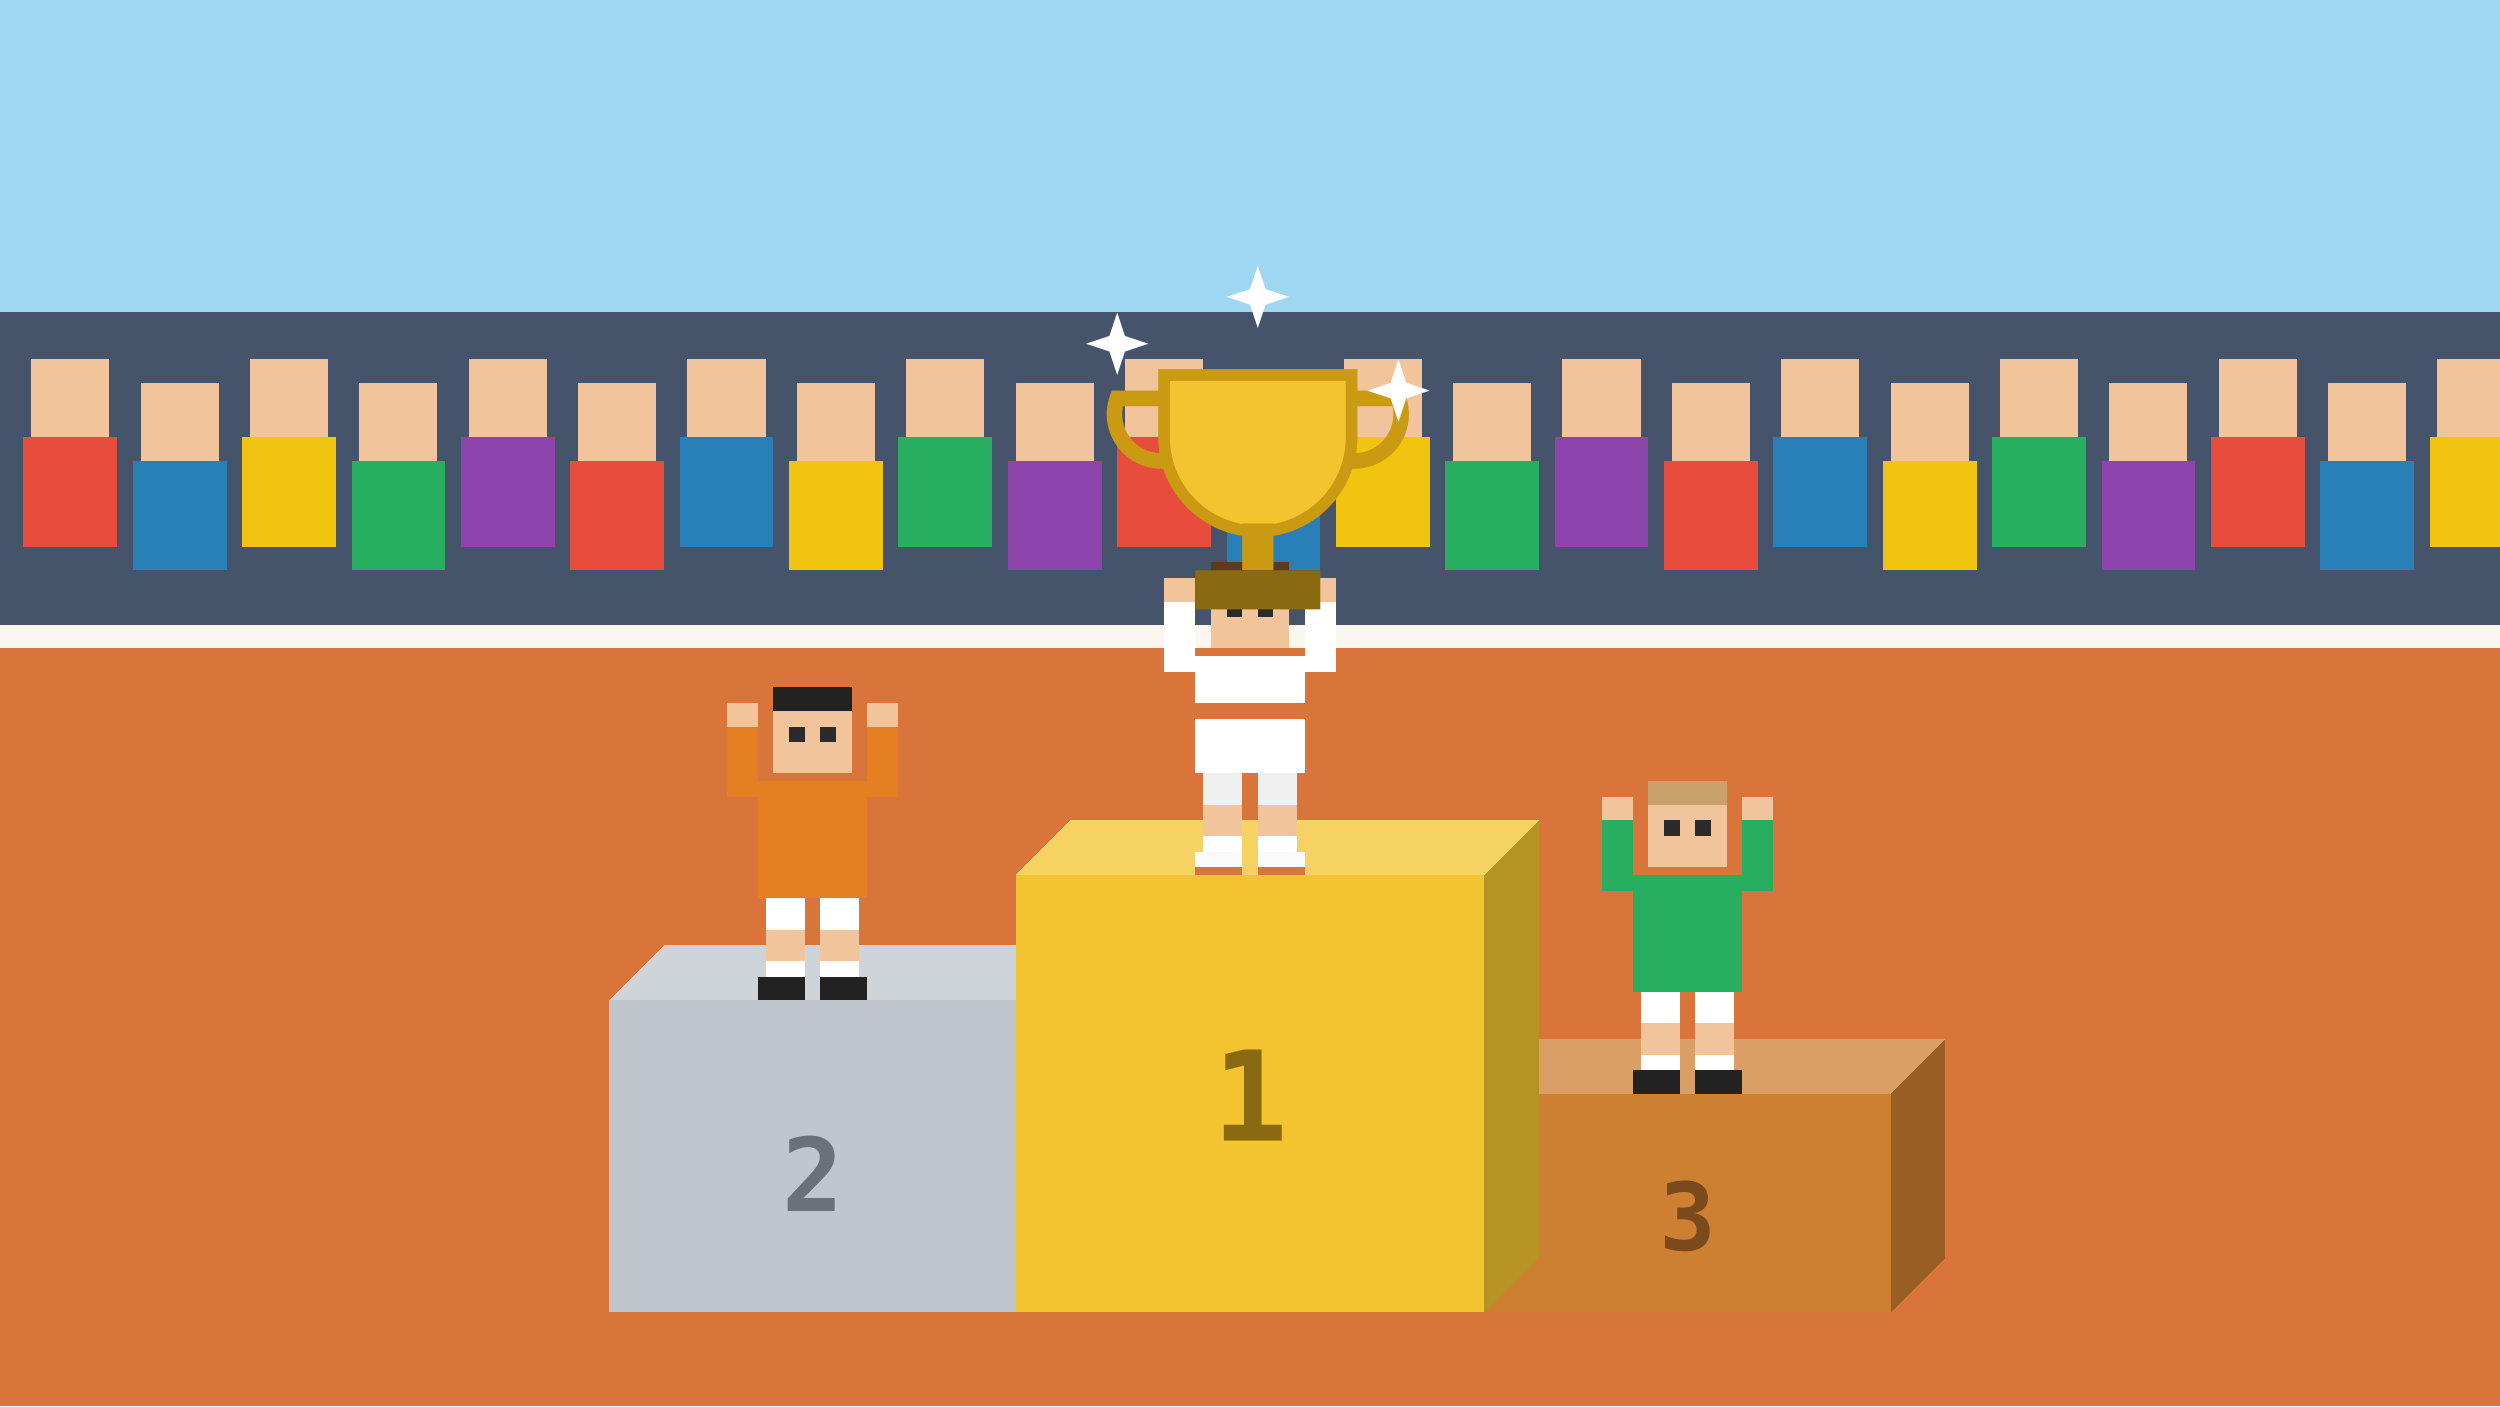
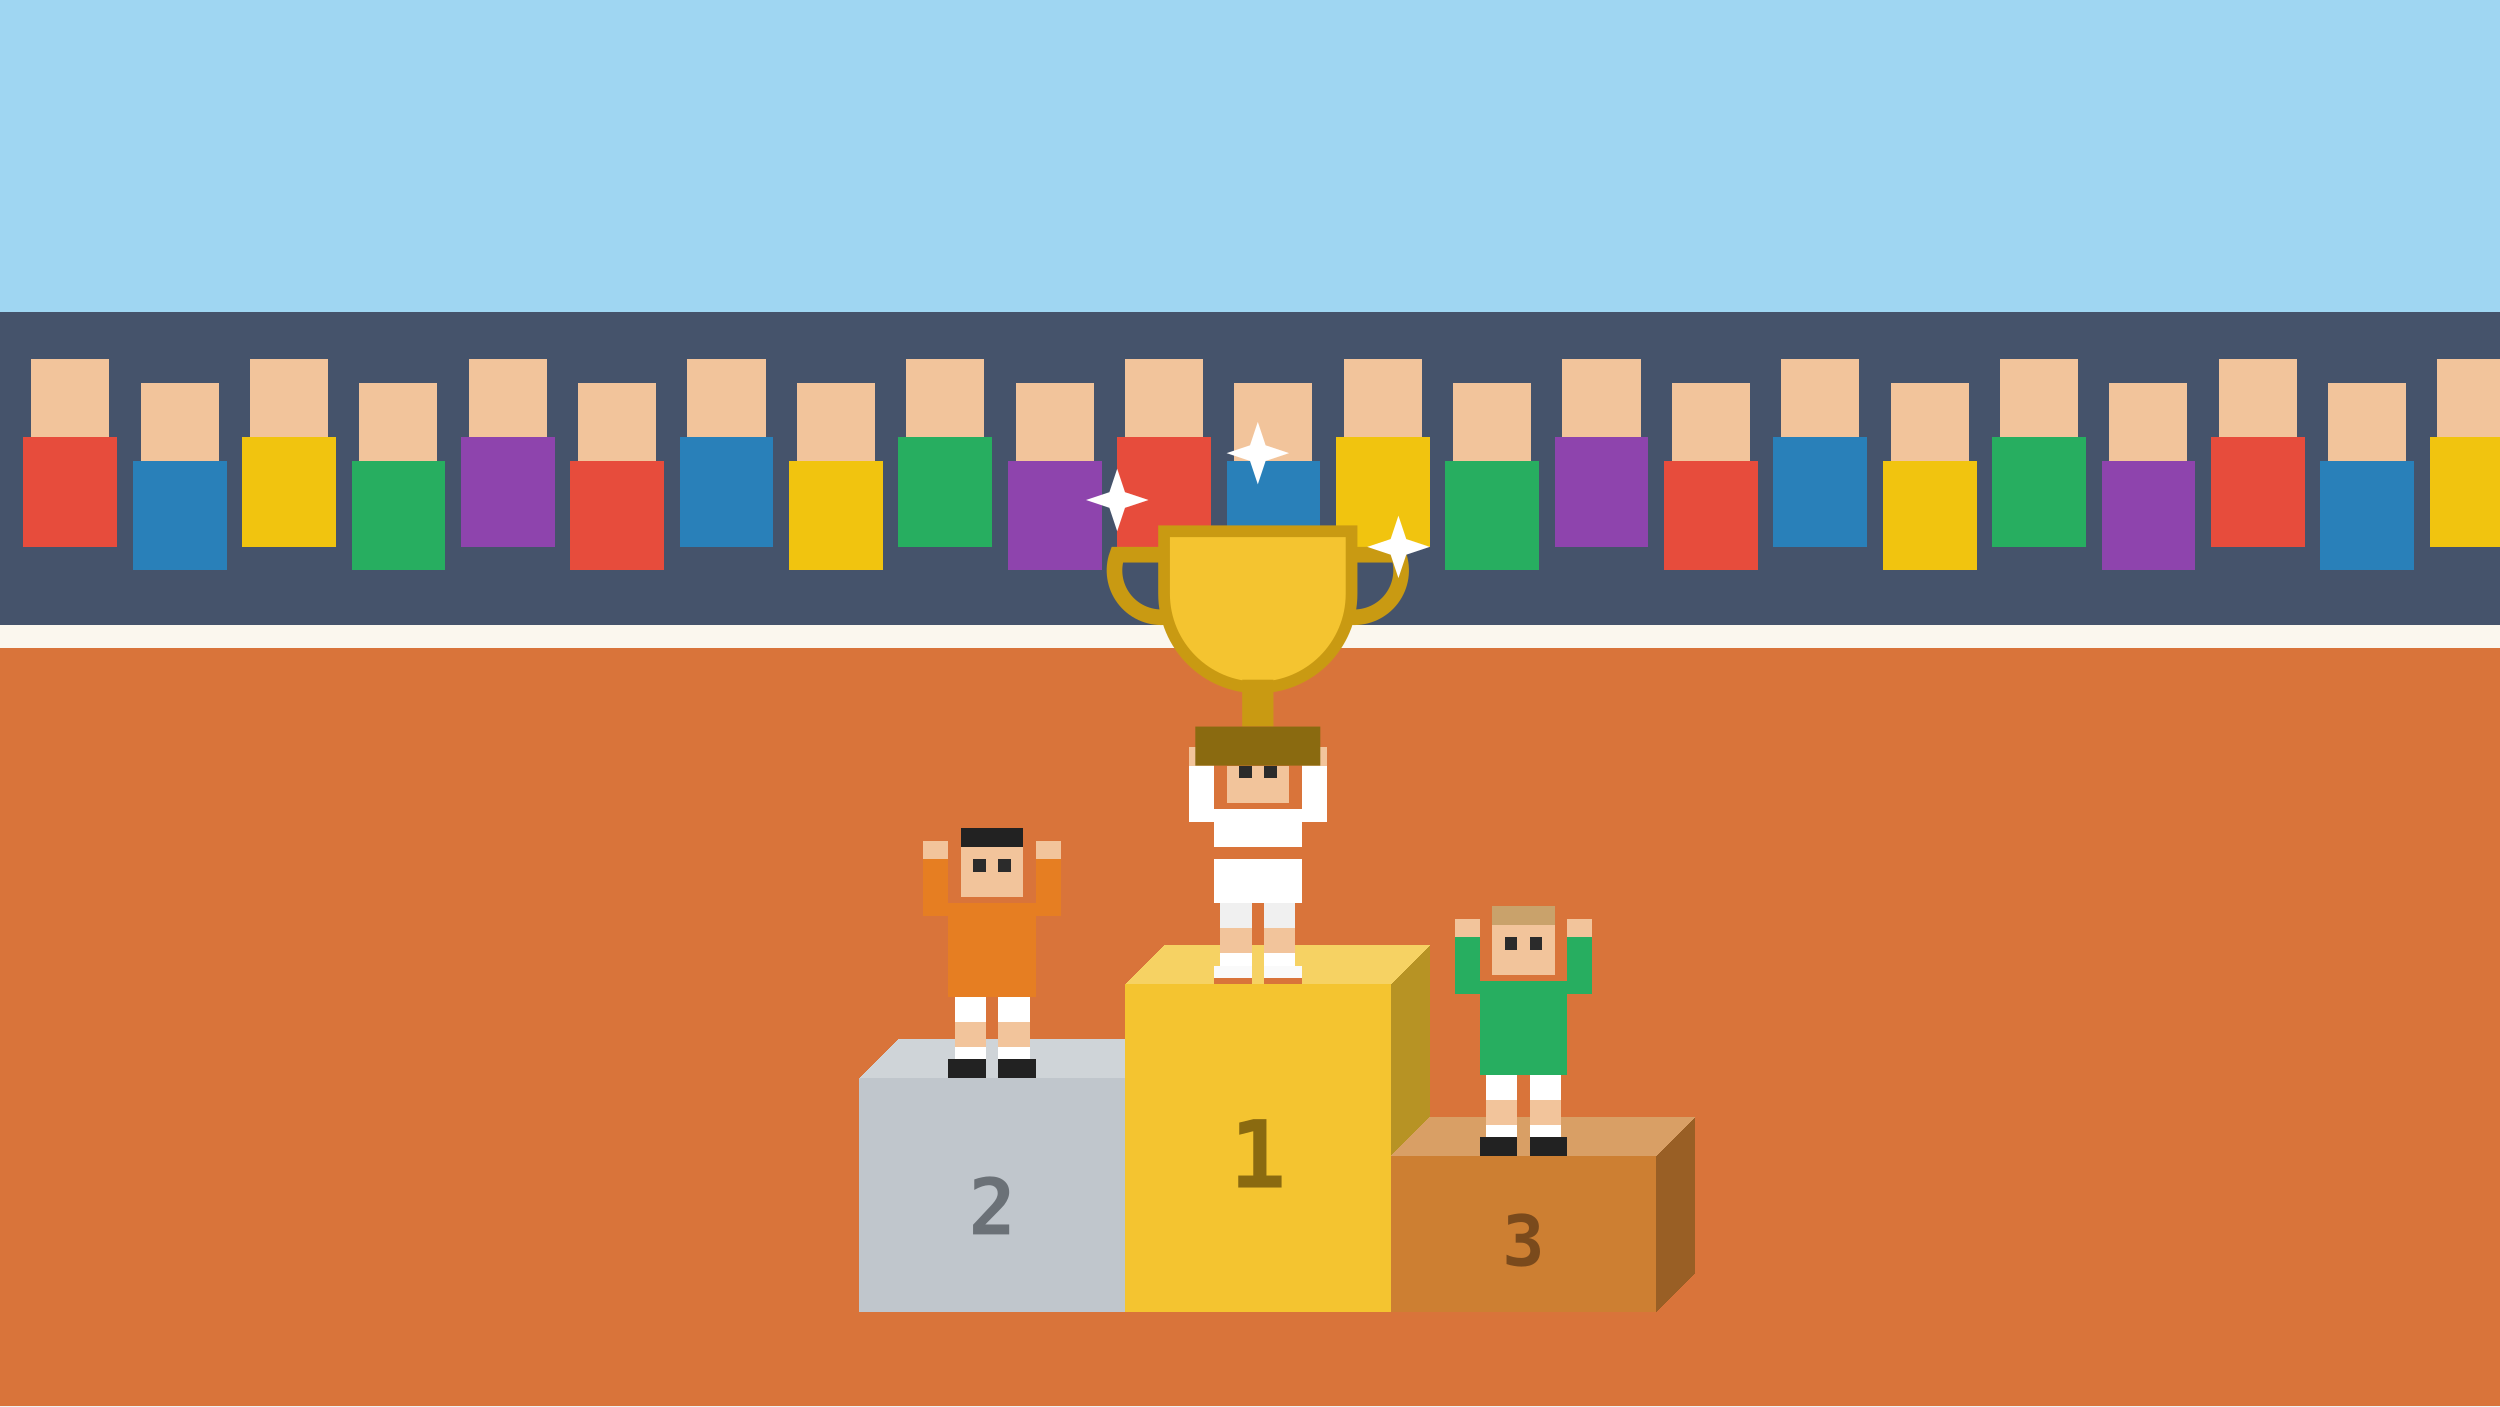
<svg xmlns="http://www.w3.org/2000/svg" viewBox="0 0 320 180" shape-rendering="crispEdges">
  <defs />
  <rect x="0" y="0" width="320" height="180" fill="#9fd6f2" />
  <rect x="0" y="40" width="320" height="40" fill="#45536b" />
  <g>
    <animateTransform attributeName="transform" type="translate" values="0 0;0 -2;0 0" dur="0.90s" begin="0.0s" repeatCount="indefinite" />
    <rect x="4" y="46" width="10" height="10" fill="#f2c49b" />
    <rect x="3" y="56" width="12" height="14" fill="#e74c3c" />
  </g>
  <g>
    <animateTransform attributeName="transform" type="translate" values="0 0;0 -2;0 0" dur="1.05s" begin="0.2s" repeatCount="indefinite" />
    <rect x="18" y="49" width="10" height="10" fill="#f2c49b" />
    <rect x="17" y="59" width="12" height="14" fill="#2980b9" />
  </g>
  <g>
    <animateTransform attributeName="transform" type="translate" values="0 0;0 -2;0 0" dur="1.20s" begin="0.4s" repeatCount="indefinite" />
    <rect x="32" y="46" width="10" height="10" fill="#f2c49b" />
    <rect x="31" y="56" width="12" height="14" fill="#f1c40f" />
  </g>
  <g>
    <animateTransform attributeName="transform" type="translate" values="0 0;0 -2;0 0" dur="1.35s" begin="0.6s" repeatCount="indefinite" />
    <rect x="46" y="49" width="10" height="10" fill="#f2c49b" />
    <rect x="45" y="59" width="12" height="14" fill="#27ae60" />
  </g>
  <g>
    <animateTransform attributeName="transform" type="translate" values="0 0;0 -2;0 0" dur="0.90s" begin="0.8s" repeatCount="indefinite" />
    <rect x="60" y="46" width="10" height="10" fill="#f2c49b" />
    <rect x="59" y="56" width="12" height="14" fill="#8e44ad" />
  </g>
  <g>
    <animateTransform attributeName="transform" type="translate" values="0 0;0 -2;0 0" dur="1.05s" begin="0.0s" repeatCount="indefinite" />
    <rect x="74" y="49" width="10" height="10" fill="#f2c49b" />
    <rect x="73" y="59" width="12" height="14" fill="#e74c3c" />
  </g>
  <g>
    <animateTransform attributeName="transform" type="translate" values="0 0;0 -2;0 0" dur="1.20s" begin="0.2s" repeatCount="indefinite" />
    <rect x="88" y="46" width="10" height="10" fill="#f2c49b" />
    <rect x="87" y="56" width="12" height="14" fill="#2980b9" />
  </g>
  <g>
    <animateTransform attributeName="transform" type="translate" values="0 0;0 -2;0 0" dur="1.35s" begin="0.4s" repeatCount="indefinite" />
    <rect x="102" y="49" width="10" height="10" fill="#f2c49b" />
    <rect x="101" y="59" width="12" height="14" fill="#f1c40f" />
  </g>
  <g>
    <animateTransform attributeName="transform" type="translate" values="0 0;0 -2;0 0" dur="0.90s" begin="0.6s" repeatCount="indefinite" />
    <rect x="116" y="46" width="10" height="10" fill="#f2c49b" />
    <rect x="115" y="56" width="12" height="14" fill="#27ae60" />
  </g>
  <g>
    <animateTransform attributeName="transform" type="translate" values="0 0;0 -2;0 0" dur="1.05s" begin="0.8s" repeatCount="indefinite" />
    <rect x="130" y="49" width="10" height="10" fill="#f2c49b" />
    <rect x="129" y="59" width="12" height="14" fill="#8e44ad" />
  </g>
  <g>
    <animateTransform attributeName="transform" type="translate" values="0 0;0 -2;0 0" dur="1.20s" begin="0.0s" repeatCount="indefinite" />
    <rect x="144" y="46" width="10" height="10" fill="#f2c49b" />
    <rect x="143" y="56" width="12" height="14" fill="#e74c3c" />
  </g>
  <g>
    <animateTransform attributeName="transform" type="translate" values="0 0;0 -2;0 0" dur="1.35s" begin="0.2s" repeatCount="indefinite" />
    <rect x="158" y="49" width="10" height="10" fill="#f2c49b" />
    <rect x="157" y="59" width="12" height="14" fill="#2980b9" />
  </g>
  <g>
    <animateTransform attributeName="transform" type="translate" values="0 0;0 -2;0 0" dur="0.90s" begin="0.4s" repeatCount="indefinite" />
    <rect x="172" y="46" width="10" height="10" fill="#f2c49b" />
    <rect x="171" y="56" width="12" height="14" fill="#f1c40f" />
  </g>
  <g>
    <animateTransform attributeName="transform" type="translate" values="0 0;0 -2;0 0" dur="1.05s" begin="0.6s" repeatCount="indefinite" />
    <rect x="186" y="49" width="10" height="10" fill="#f2c49b" />
    <rect x="185" y="59" width="12" height="14" fill="#27ae60" />
  </g>
  <g>
    <animateTransform attributeName="transform" type="translate" values="0 0;0 -2;0 0" dur="1.20s" begin="0.8s" repeatCount="indefinite" />
    <rect x="200" y="46" width="10" height="10" fill="#f2c49b" />
    <rect x="199" y="56" width="12" height="14" fill="#8e44ad" />
  </g>
  <g>
    <animateTransform attributeName="transform" type="translate" values="0 0;0 -2;0 0" dur="1.35s" begin="0.0s" repeatCount="indefinite" />
    <rect x="214" y="49" width="10" height="10" fill="#f2c49b" />
    <rect x="213" y="59" width="12" height="14" fill="#e74c3c" />
  </g>
  <g>
    <animateTransform attributeName="transform" type="translate" values="0 0;0 -2;0 0" dur="0.90s" begin="0.2s" repeatCount="indefinite" />
    <rect x="228" y="46" width="10" height="10" fill="#f2c49b" />
    <rect x="227" y="56" width="12" height="14" fill="#2980b9" />
  </g>
  <g>
    <animateTransform attributeName="transform" type="translate" values="0 0;0 -2;0 0" dur="1.05s" begin="0.4s" repeatCount="indefinite" />
    <rect x="242" y="49" width="10" height="10" fill="#f2c49b" />
    <rect x="241" y="59" width="12" height="14" fill="#f1c40f" />
  </g>
  <g>
    <animateTransform attributeName="transform" type="translate" values="0 0;0 -2;0 0" dur="1.20s" begin="0.6s" repeatCount="indefinite" />
    <rect x="256" y="46" width="10" height="10" fill="#f2c49b" />
    <rect x="255" y="56" width="12" height="14" fill="#27ae60" />
  </g>
  <g>
    <animateTransform attributeName="transform" type="translate" values="0 0;0 -2;0 0" dur="1.35s" begin="0.8s" repeatCount="indefinite" />
    <rect x="270" y="49" width="10" height="10" fill="#f2c49b" />
    <rect x="269" y="59" width="12" height="14" fill="#8e44ad" />
  </g>
  <g>
    <animateTransform attributeName="transform" type="translate" values="0 0;0 -2;0 0" dur="0.90s" begin="0.0s" repeatCount="indefinite" />
    <rect x="284" y="46" width="10" height="10" fill="#f2c49b" />
    <rect x="283" y="56" width="12" height="14" fill="#e74c3c" />
  </g>
  <g>
    <animateTransform attributeName="transform" type="translate" values="0 0;0 -2;0 0" dur="1.05s" begin="0.2s" repeatCount="indefinite" />
    <rect x="298" y="49" width="10" height="10" fill="#f2c49b" />
    <rect x="297" y="59" width="12" height="14" fill="#2980b9" />
  </g>
  <g>
    <animateTransform attributeName="transform" type="translate" values="0 0;0 -2;0 0" dur="1.20s" begin="0.4s" repeatCount="indefinite" />
    <rect x="312" y="46" width="10" height="10" fill="#f2c49b" />
    <rect x="311" y="56" width="12" height="14" fill="#f1c40f" />
  </g>
  <rect x="0" y="80" width="320" height="100" fill="#d9743a" />
  <rect x="0" y="80" width="320" height="3" fill="#fbf7ee" />
-   <polygon points="78,128 85,121 137,121 130,128" fill="#cfd4d8" />
-   <polygon points="130,128 137,121 137,161 130,168" fill="#909499" />
-   <rect x="78" y="128" width="52" height="40" fill="#c0c6cc" />
-   <polygon points="190,140 197,133 249,133 242,140" fill="#d99f65" />
-   <polygon points="242,140 249,133 249,161 242,168" fill="#995f25" />
-   <rect x="190" y="140" width="52" height="28" fill="#cd7f32" />
-   <polygon points="130,112 137,105 197,105 190,112" fill="#f6d263" />
-   <polygon points="190,112 197,105 197,161 190,168" fill="#b79324" />
-   <rect x="130" y="112" width="60" height="56" fill="#f4c430" />
-   <text x="160" y="146" font-family="monospace" font-size="16" font-weight="bold" text-anchor="middle" fill="#8a6a10">1</text>
-   <text x="104" y="155" font-family="monospace" font-size="13" font-weight="bold" text-anchor="middle" fill="#6b7177">2</text>
-   <text x="216" y="160" font-family="monospace" font-size="12" font-weight="bold" text-anchor="middle" fill="#7a4a1c">3</text>
+   <polygon points="110,138 115,133 149,133 144,138" fill="#cfd4d8" />
+   <polygon points="144,138 149,133 149,163 144,168" fill="#909499" />
+   <rect x="110" y="138" width="34" height="30" fill="#c0c6cc" />
+   <polygon points="144,126 149,121 183,121 178,126" fill="#f6d263" />
+   <polygon points="178,126 183,121 183,163 178,168" fill="#b79324" />
+   <rect x="144" y="126" width="34" height="42" fill="#f4c430" />
+   <polygon points="178,148 183,143 217,143 212,148" fill="#d99f65" />
+   <polygon points="212,148 217,143 217,163 212,168" fill="#995f25" />
+   <rect x="178" y="148" width="34" height="20" fill="#cd7f32" />
+   <text x="161" y="152" font-family="monospace" font-size="12" font-weight="bold" text-anchor="middle" fill="#8a6a10">1</text>
+   <text x="127" y="158" font-family="monospace" font-size="10" font-weight="bold" text-anchor="middle" fill="#6b7177">2</text>
+   <text x="195" y="162" font-family="monospace" font-size="9" font-weight="bold" text-anchor="middle" fill="#7a4a1c">3</text>
  <g>
    <animateTransform attributeName="transform" type="translate" values="0 0; 0 -2; 0 0" dur="0.5s" repeatCount="indefinite" />
    <g>
-       <animateTransform attributeName="transform" type="translate" values="0 0;0 -1.00;0 0" keyTimes="0;0.5;1" calcMode="spline" keySplines="0.4 0 0.6 1;0.4 0 0.6 1" dur="2.2s" begin="0.4s" repeatCount="indefinite" />
-       <rect x="98.0" y="114.0" width="5.0" height="5.0" fill="#ffffff" />
-       <rect x="105.0" y="114.0" width="5.0" height="5.0" fill="#ffffff" />
-       <rect x="98.0" y="119.0" width="5.0" height="4.0" fill="#f2c49b" />
-       <rect x="105.0" y="119.0" width="5.0" height="4.0" fill="#f2c49b" />
-       <rect x="98.0" y="123.0" width="5.0" height="2.0" fill="#ffffff" />
-       <rect x="105.0" y="123.0" width="5.0" height="2.0" fill="#ffffff" />
-       <rect x="97.0" y="125.0" width="6.0" height="3.0" fill="#222222" />
-       <rect x="105.0" y="125.0" width="6.0" height="3.0" fill="#222222" />
-       <rect x="97.0" y="100.0" width="14.0" height="15.0" fill="#e67e22" />
-       <rect x="99.0" y="88.0" width="10.0" height="11.0" fill="#f2c49b" />
-       <rect x="99.0" y="88.0" width="10.0" height="3.0" fill="#222222" />
-       <rect x="101.0" y="93.0" width="2.0" height="2.0" fill="#2b2b2b" />
-       <rect x="105.0" y="93.0" width="2.0" height="2.0" fill="#2b2b2b" />
-       <rect x="93.0" y="92.0" width="4.0" height="10.0" fill="#e67e22" />
-       <rect x="111.0" y="92.0" width="4.0" height="10.0" fill="#e67e22" />
-       <rect x="93.0" y="90.0" width="4.0" height="3.0" fill="#f2c49b" />
-       <rect x="111.0" y="90.0" width="4.0" height="3.0" fill="#f2c49b" />
+       <animateTransform attributeName="transform" type="translate" values="0 0;0 -0.80;0 0" keyTimes="0;0.5;1" calcMode="spline" keySplines="0.4 0 0.6 1;0.4 0 0.6 1" dur="2.2s" begin="0.0s" repeatCount="indefinite" />
+       <rect x="122.2" y="126.8" width="4.0" height="4.0" fill="#ffffff" />
+       <rect x="127.8" y="126.8" width="4.0" height="4.0" fill="#ffffff" />
+       <rect x="122.2" y="130.8" width="4.0" height="3.2" fill="#f2c49b" />
+       <rect x="127.8" y="130.8" width="4.0" height="3.2" fill="#f2c49b" />
+       <rect x="122.2" y="134.0" width="4.0" height="1.6" fill="#ffffff" />
+       <rect x="127.8" y="134.0" width="4.0" height="1.6" fill="#ffffff" />
+       <rect x="121.4" y="135.6" width="4.8" height="2.4" fill="#222222" />
+       <rect x="127.8" y="135.6" width="4.8" height="2.4" fill="#222222" />
+       <rect x="121.4" y="115.6" width="11.2" height="12.0" fill="#e67e22" />
+       <rect x="123.0" y="106.0" width="8.0" height="8.8" fill="#f2c49b" />
+       <rect x="123.0" y="106.0" width="8.0" height="2.4" fill="#222222" />
+       <rect x="124.6" y="110.0" width="1.6" height="1.6" fill="#2b2b2b" />
+       <rect x="127.8" y="110.0" width="1.6" height="1.6" fill="#2b2b2b" />
+       <rect x="118.2" y="109.2" width="3.2" height="8.0" fill="#e67e22" />
+       <rect x="132.6" y="109.2" width="3.2" height="8.0" fill="#e67e22" />
+       <rect x="118.2" y="107.6" width="3.2" height="2.4" fill="#f2c49b" />
+       <rect x="132.6" y="107.6" width="3.2" height="2.4" fill="#f2c49b" />
      <g opacity="0">
-         <animate attributeName="opacity" values="0;0;1;0" keyTimes="0;0.92;0.96;1" dur="5.65s" begin="2.1s" repeatCount="indefinite" />
-         <rect x="101.0" y="93.0" width="2.0" height="2.0" fill="#f2c49b" />
-         <rect x="105.0" y="93.0" width="2.0" height="2.0" fill="#f2c49b" />
+         <animate attributeName="opacity" values="0;0;1;0" keyTimes="0;0.92;0.96;1" dur="5.65s" begin="1.4s" repeatCount="indefinite" />
+         <rect x="124.6" y="110.0" width="1.6" height="1.6" fill="#f2c49b" />
+         <rect x="127.8" y="110.0" width="1.6" height="1.6" fill="#f2c49b" />
      </g>
    </g>
  </g>
  <g>
    <animateTransform attributeName="transform" type="translate" values="0 0; 0 -2; 0 0" dur="0.5s" repeatCount="indefinite" />
    <g>
-       <animateTransform attributeName="transform" type="translate" values="0 0;0 -1.00;0 0" keyTimes="0;0.5;1" calcMode="spline" keySplines="0.4 0 0.6 1;0.4 0 0.6 1" dur="2.2s" begin="0.8s" repeatCount="indefinite" />
-       <rect x="210.0" y="126.0" width="5.0" height="5.0" fill="#ffffff" />
-       <rect x="217.0" y="126.0" width="5.0" height="5.0" fill="#ffffff" />
-       <rect x="210.0" y="131.0" width="5.0" height="4.0" fill="#f2c49b" />
-       <rect x="217.0" y="131.0" width="5.0" height="4.0" fill="#f2c49b" />
-       <rect x="210.0" y="135.0" width="5.0" height="2.0" fill="#ffffff" />
-       <rect x="217.0" y="135.0" width="5.0" height="2.0" fill="#ffffff" />
-       <rect x="209.0" y="137.0" width="6.0" height="3.0" fill="#222222" />
-       <rect x="217.0" y="137.0" width="6.0" height="3.0" fill="#222222" />
-       <rect x="209.0" y="112.0" width="14.0" height="15.0" fill="#27ae60" />
-       <rect x="211.0" y="100.0" width="10.0" height="11.0" fill="#f2c49b" />
-       <rect x="211.0" y="100.0" width="10.0" height="3.0" fill="#c9a26b" />
-       <rect x="213.0" y="105.0" width="2.0" height="2.0" fill="#2b2b2b" />
-       <rect x="217.0" y="105.0" width="2.0" height="2.0" fill="#2b2b2b" />
-       <rect x="205.0" y="104.0" width="4.0" height="10.0" fill="#27ae60" />
-       <rect x="223.0" y="104.0" width="4.0" height="10.0" fill="#27ae60" />
-       <rect x="205.0" y="102.0" width="4.0" height="3.0" fill="#f2c49b" />
-       <rect x="223.0" y="102.0" width="4.0" height="3.0" fill="#f2c49b" />
+       <animateTransform attributeName="transform" type="translate" values="0 0;0 -0.80;0 0" keyTimes="0;0.5;1" calcMode="spline" keySplines="0.4 0 0.6 1;0.4 0 0.6 1" dur="1.8s" begin="0.8s" repeatCount="indefinite" />
+       <rect x="190.2" y="136.8" width="4.0" height="4.0" fill="#ffffff" />
+       <rect x="195.8" y="136.8" width="4.0" height="4.0" fill="#ffffff" />
+       <rect x="190.2" y="140.8" width="4.0" height="3.2" fill="#f2c49b" />
+       <rect x="195.8" y="140.8" width="4.0" height="3.2" fill="#f2c49b" />
+       <rect x="190.2" y="144.0" width="4.0" height="1.6" fill="#ffffff" />
+       <rect x="195.8" y="144.0" width="4.0" height="1.6" fill="#ffffff" />
+       <rect x="189.4" y="145.6" width="4.8" height="2.4" fill="#222222" />
+       <rect x="195.8" y="145.6" width="4.8" height="2.4" fill="#222222" />
+       <rect x="189.4" y="125.6" width="11.2" height="12.0" fill="#27ae60" />
+       <rect x="191.0" y="116.0" width="8.0" height="8.8" fill="#f2c49b" />
+       <rect x="191.0" y="116.0" width="8.0" height="2.4" fill="#c9a26b" />
+       <rect x="192.6" y="120.0" width="1.6" height="1.6" fill="#2b2b2b" />
+       <rect x="195.8" y="120.0" width="1.6" height="1.6" fill="#2b2b2b" />
+       <rect x="186.2" y="119.2" width="3.2" height="8.0" fill="#27ae60" />
+       <rect x="200.6" y="119.2" width="3.2" height="8.0" fill="#27ae60" />
+       <rect x="186.2" y="117.6" width="3.2" height="2.4" fill="#f2c49b" />
+       <rect x="200.6" y="117.6" width="3.2" height="2.4" fill="#f2c49b" />
      <g opacity="0">
-         <animate attributeName="opacity" values="0;0;1;0" keyTimes="0;0.92;0.96;1" dur="6.10s" begin="2.1s" repeatCount="indefinite" />
-         <rect x="213.0" y="105.0" width="2.0" height="2.0" fill="#f2c49b" />
-         <rect x="217.0" y="105.0" width="2.0" height="2.0" fill="#f2c49b" />
+         <animate attributeName="opacity" values="0;0;1;0" keyTimes="0;0.92;0.96;1" dur="3.40s" begin="2.1s" repeatCount="indefinite" />
+         <rect x="192.6" y="120.0" width="1.6" height="1.6" fill="#f2c49b" />
+         <rect x="195.8" y="120.0" width="1.6" height="1.6" fill="#f2c49b" />
      </g>
    </g>
  </g>
  <g>
-     <animateTransform attributeName="transform" type="translate" values="0 0;0 -1.00;0 0" keyTimes="0;0.5;1" calcMode="spline" keySplines="0.4 0 0.6 1;0.4 0 0.6 1" dur="2.2s" begin="0.0s" repeatCount="indefinite" />
-     <rect x="154.0" y="98.0" width="5.0" height="5.0" fill="#f0f0f0" />
-     <rect x="161.0" y="98.0" width="5.0" height="5.0" fill="#f0f0f0" />
-     <rect x="154.0" y="103.0" width="5.0" height="4.0" fill="#f2c49b" />
-     <rect x="161.0" y="103.0" width="5.0" height="4.0" fill="#f2c49b" />
-     <rect x="154.0" y="107.0" width="5.0" height="2.0" fill="#ffffff" />
-     <rect x="161.0" y="107.0" width="5.0" height="2.0" fill="#ffffff" />
-     <rect x="153.0" y="109.0" width="6.0" height="3.0" fill="#fafafa" />
-     <rect x="161.0" y="109.0" width="6.0" height="3.0" fill="#fafafa" />
-     <rect x="153.0" y="84.0" width="14.0" height="15.0" fill="#ffffff" />
-     <rect x="155.0" y="72.0" width="10.0" height="11.0" fill="#f2c49b" />
-     <rect x="155.0" y="72.0" width="10.0" height="3.0" fill="#5b3a22" />
-     <rect x="157.0" y="77.0" width="2.0" height="2.0" fill="#2b2b2b" />
-     <rect x="161.0" y="77.0" width="2.0" height="2.0" fill="#2b2b2b" />
-     <rect x="149.0" y="76.0" width="4.0" height="10.0" fill="#ffffff" />
-     <rect x="167.0" y="76.0" width="4.0" height="10.0" fill="#ffffff" />
-     <rect x="149.0" y="74.0" width="4.0" height="3.0" fill="#f2c49b" />
-     <rect x="167.0" y="74.0" width="4.0" height="3.0" fill="#f2c49b" />
-     <rect x="155.0" y="75.0" width="10.0" height="2.0" fill="#d9743a" />
-     <rect x="153.0" y="90.0" width="14.0" height="2.0" fill="#d9743a" />
-     <rect x="153.0" y="111.0" width="6.0" height="1.0" fill="#d9743a" />
-     <rect x="161.0" y="111.0" width="6.0" height="1.0" fill="#d9743a" />
+     <animateTransform attributeName="transform" type="translate" values="0 0;0 -0.80;0 0" keyTimes="0;0.5;1" calcMode="spline" keySplines="0.4 0 0.6 1;0.4 0 0.6 1" dur="1.8s" begin="0.4s" repeatCount="indefinite" />
+     <rect x="156.2" y="114.8" width="4.0" height="4.0" fill="#f0f0f0" />
+     <rect x="161.8" y="114.8" width="4.0" height="4.0" fill="#f0f0f0" />
+     <rect x="156.2" y="118.8" width="4.0" height="3.2" fill="#f2c49b" />
+     <rect x="161.8" y="118.8" width="4.0" height="3.2" fill="#f2c49b" />
+     <rect x="156.2" y="122.0" width="4.0" height="1.6" fill="#ffffff" />
+     <rect x="161.8" y="122.0" width="4.0" height="1.6" fill="#ffffff" />
+     <rect x="155.4" y="123.6" width="4.8" height="2.4" fill="#fafafa" />
+     <rect x="161.8" y="123.6" width="4.8" height="2.4" fill="#fafafa" />
+     <rect x="155.4" y="103.6" width="11.2" height="12.0" fill="#ffffff" />
+     <rect x="157.0" y="94.0" width="8.0" height="8.8" fill="#f2c49b" />
+     <rect x="157.0" y="94.0" width="8.0" height="2.4" fill="#5b3a22" />
+     <rect x="158.6" y="98.0" width="1.6" height="1.6" fill="#2b2b2b" />
+     <rect x="161.8" y="98.0" width="1.6" height="1.6" fill="#2b2b2b" />
+     <rect x="152.2" y="97.2" width="3.2" height="8.0" fill="#ffffff" />
+     <rect x="166.6" y="97.2" width="3.2" height="8.0" fill="#ffffff" />
+     <rect x="152.2" y="95.6" width="3.2" height="2.4" fill="#f2c49b" />
+     <rect x="166.6" y="95.6" width="3.2" height="2.4" fill="#f2c49b" />
+     <rect x="157.0" y="96.4" width="8.0" height="1.6" fill="#d9743a" />
+     <rect x="155.4" y="108.4" width="11.2" height="1.6" fill="#d9743a" />
+     <rect x="155.4" y="125.2" width="4.8" height="0.8" fill="#d9743a" />
+     <rect x="161.8" y="125.2" width="4.8" height="0.8" fill="#d9743a" />
    <g opacity="0">
-       <animate attributeName="opacity" values="0;0;1;0" keyTimes="0;0.92;0.96;1" dur="6.10s" begin="1.4s" repeatCount="indefinite" />
-       <rect x="157.0" y="77.0" width="2.0" height="2.0" fill="#f2c49b" />
-       <rect x="161.0" y="77.0" width="2.0" height="2.0" fill="#f2c49b" />
+       <animate attributeName="opacity" values="0;0;1;0" keyTimes="0;0.92;0.96;1" dur="5.20s" begin="2.8s" repeatCount="indefinite" />
+       <rect x="158.6" y="98.0" width="1.6" height="1.6" fill="#f2c49b" />
+       <rect x="161.8" y="98.0" width="1.6" height="1.6" fill="#f2c49b" />
    </g>
  </g>
  <g>
    <animateTransform attributeName="transform" type="translate" values="0 0; 0 -5; 0 0" dur="0.6s" repeatCount="indefinite" />
    <g shape-rendering="auto">
-       <path d="M 149 48 h 24 v 8 a 12 12 0 0 1 -24 0 z" fill="#f4c430" stroke="#c99a12" stroke-width="1.5" />
-       <path d="M 149 51 h -6 a 6 6 0 0 0 6 8" fill="none" stroke="#c99a12" stroke-width="2" />
-       <path d="M 173 51 h 6 a 6 6 0 0 1 -6 8" fill="none" stroke="#c99a12" stroke-width="2" />
-       <rect x="159" y="67" width="4" height="6" fill="#c99a12" />
-       <rect x="153" y="73" width="16" height="5" fill="#8a6a10" />
+       <path d="M 149 68 h 24 v 8 a 12 12 0 0 1 -24 0 z" fill="#f4c430" stroke="#c99a12" stroke-width="1.5" />
+       <path d="M 149 71 h -6 a 6 6 0 0 0 6 8" fill="none" stroke="#c99a12" stroke-width="2" />
+       <path d="M 173 71 h 6 a 6 6 0 0 1 -6 8" fill="none" stroke="#c99a12" stroke-width="2" />
+       <rect x="159" y="87" width="4" height="6" fill="#c99a12" />
+       <rect x="153" y="93" width="16" height="5" fill="#8a6a10" />
    </g>
    <g shape-rendering="auto">
-       <path d="M 143 40 L 144 43 L 147 44 L 144 45 L 143 48 L 142 45 L 139 44 L 142 43 Z" fill="#ffffff">
+       <path d="M 143 60 L 144 63 L 147 64 L 144 65 L 143 68 L 142 65 L 139 64 L 142 63 Z" fill="#ffffff">
        <animate attributeName="opacity" values="0;1;0" dur="0.7s" begin="0s" repeatCount="indefinite" />
      </path>
-       <path d="M 179 46 L 180 49 L 183 50 L 180 51 L 179 54 L 178 51 L 175 50 L 178 49 Z" fill="#ffffff">
+       <path d="M 179 66 L 180 69 L 183 70 L 180 71 L 179 74 L 178 71 L 175 70 L 178 69 Z" fill="#ffffff">
        <animate attributeName="opacity" values="0;1;0" dur="0.7s" begin="0.4s" repeatCount="indefinite" />
      </path>
-       <path d="M 161 34 L 162 37 L 165 38 L 162 39 L 161 42 L 160 39 L 157 38 L 160 37 Z" fill="#ffffff">
+       <path d="M 161 54 L 162 57 L 165 58 L 162 59 L 161 62 L 160 59 L 157 58 L 160 57 Z" fill="#ffffff">
        <animate attributeName="opacity" values="0;1;0" dur="0.7s" begin="0.8s" repeatCount="indefinite" />
      </path>
    </g>
  </g>
  <g shape-rendering="auto">
    <circle cx="20" cy="48" r="3" fill="#ffffff" opacity="0">
      <animate attributeName="opacity" values="0;0;1;0" keyTimes="0;0.85;0.88;1" dur="1.60s" begin="0.0s" repeatCount="indefinite" />
    </circle>
  </g>
  <g shape-rendering="auto">
    <circle cx="73" cy="55" r="3" fill="#ffffff" opacity="0">
      <animate attributeName="opacity" values="0;0;1;0" keyTimes="0;0.85;0.88;1" dur="1.95s" begin="0.3s" repeatCount="indefinite" />
    </circle>
  </g>
  <g shape-rendering="auto">
    <circle cx="126" cy="62" r="3" fill="#ffffff" opacity="0">
      <animate attributeName="opacity" values="0;0;1;0" keyTimes="0;0.85;0.88;1" dur="2.30s" begin="0.6s" repeatCount="indefinite" />
    </circle>
  </g>
  <g shape-rendering="auto">
    <circle cx="179" cy="69" r="3" fill="#ffffff" opacity="0">
      <animate attributeName="opacity" values="0;0;1;0" keyTimes="0;0.85;0.88;1" dur="2.65s" begin="0.9s" repeatCount="indefinite" />
    </circle>
  </g>
  <g shape-rendering="auto">
    <circle cx="232" cy="52" r="3" fill="#ffffff" opacity="0">
      <animate attributeName="opacity" values="0;0;1;0" keyTimes="0;0.85;0.88;1" dur="1.60s" begin="1.2s" repeatCount="indefinite" />
    </circle>
  </g>
  <g shape-rendering="auto">
    <circle cx="285" cy="59" r="3" fill="#ffffff" opacity="0">
      <animate attributeName="opacity" values="0;0;1;0" keyTimes="0;0.85;0.88;1" dur="1.95s" begin="1.5s" repeatCount="indefinite" />
    </circle>
  </g>
  <rect x="0" y="-6" width="4" height="3" fill="#e74c3c">
    <animate attributeName="y" values="-6;180" dur="1.3s" begin="0.0s" repeatCount="indefinite" />
  </rect>
  <rect x="37" y="-6" width="4" height="3" fill="#f1c40f">
    <animate attributeName="y" values="-6;180" dur="1.55s" begin="0.3s" repeatCount="indefinite" />
  </rect>
  <rect x="74" y="-6" width="4" height="3" fill="#2980b9">
    <animate attributeName="y" values="-6;180" dur="1.8s" begin="0.6s" repeatCount="indefinite" />
  </rect>
  <rect x="111" y="-6" width="4" height="3" fill="#27ae60">
    <animate attributeName="y" values="-6;180" dur="2.05s" begin="0.9s" repeatCount="indefinite" />
  </rect>
  <rect x="148" y="-6" width="4" height="3" fill="#ffffff">
    <animate attributeName="y" values="-6;180" dur="2.3s" begin="1.2s" repeatCount="indefinite" />
  </rect>
  <rect x="185" y="-6" width="4" height="3" fill="#e74c3c">
    <animate attributeName="y" values="-6;180" dur="1.3s" begin="1.5s" repeatCount="indefinite" />
  </rect>
  <rect x="222" y="-6" width="4" height="3" fill="#f1c40f">
    <animate attributeName="y" values="-6;180" dur="1.55s" begin="1.8s" repeatCount="indefinite" />
  </rect>
  <rect x="259" y="-6" width="4" height="3" fill="#2980b9">
    <animate attributeName="y" values="-6;180" dur="1.8s" begin="0.0s" repeatCount="indefinite" />
  </rect>
  <rect x="296" y="-6" width="4" height="3" fill="#27ae60">
    <animate attributeName="y" values="-6;180" dur="2.05s" begin="0.3s" repeatCount="indefinite" />
  </rect>
  <rect x="13" y="-6" width="4" height="3" fill="#ffffff">
    <animate attributeName="y" values="-6;180" dur="2.3s" begin="0.6s" repeatCount="indefinite" />
  </rect>
  <rect x="50" y="-6" width="4" height="3" fill="#e74c3c">
    <animate attributeName="y" values="-6;180" dur="1.3s" begin="0.9s" repeatCount="indefinite" />
  </rect>
  <rect x="87" y="-6" width="4" height="3" fill="#f1c40f">
    <animate attributeName="y" values="-6;180" dur="1.55s" begin="1.2s" repeatCount="indefinite" />
  </rect>
  <rect x="124" y="-6" width="4" height="3" fill="#2980b9">
    <animate attributeName="y" values="-6;180" dur="1.8s" begin="1.5s" repeatCount="indefinite" />
  </rect>
  <rect x="161" y="-6" width="4" height="3" fill="#27ae60">
    <animate attributeName="y" values="-6;180" dur="2.05s" begin="1.8s" repeatCount="indefinite" />
  </rect>
  <rect x="198" y="-6" width="4" height="3" fill="#ffffff">
    <animate attributeName="y" values="-6;180" dur="2.3s" begin="0.0s" repeatCount="indefinite" />
  </rect>
  <rect x="235" y="-6" width="4" height="3" fill="#e74c3c">
    <animate attributeName="y" values="-6;180" dur="1.3s" begin="0.3s" repeatCount="indefinite" />
  </rect>
  <rect x="272" y="-6" width="4" height="3" fill="#f1c40f">
    <animate attributeName="y" values="-6;180" dur="1.55s" begin="0.6s" repeatCount="indefinite" />
  </rect>
  <rect x="309" y="-6" width="4" height="3" fill="#2980b9">
    <animate attributeName="y" values="-6;180" dur="1.8s" begin="0.9s" repeatCount="indefinite" />
  </rect>
  <rect x="26" y="-6" width="4" height="3" fill="#27ae60">
    <animate attributeName="y" values="-6;180" dur="2.05s" begin="1.2s" repeatCount="indefinite" />
  </rect>
  <rect x="63" y="-6" width="4" height="3" fill="#ffffff">
    <animate attributeName="y" values="-6;180" dur="2.3s" begin="1.5s" repeatCount="indefinite" />
  </rect>
  <rect x="100" y="-6" width="4" height="3" fill="#e74c3c">
    <animate attributeName="y" values="-6;180" dur="1.3s" begin="1.8s" repeatCount="indefinite" />
  </rect>
  <rect x="137" y="-6" width="4" height="3" fill="#f1c40f">
    <animate attributeName="y" values="-6;180" dur="1.55s" begin="0.0s" repeatCount="indefinite" />
  </rect>
  <rect x="174" y="-6" width="4" height="3" fill="#2980b9">
    <animate attributeName="y" values="-6;180" dur="1.8s" begin="0.3s" repeatCount="indefinite" />
  </rect>
  <rect x="211" y="-6" width="4" height="3" fill="#27ae60">
    <animate attributeName="y" values="-6;180" dur="2.05s" begin="0.6s" repeatCount="indefinite" />
  </rect>
</svg>
